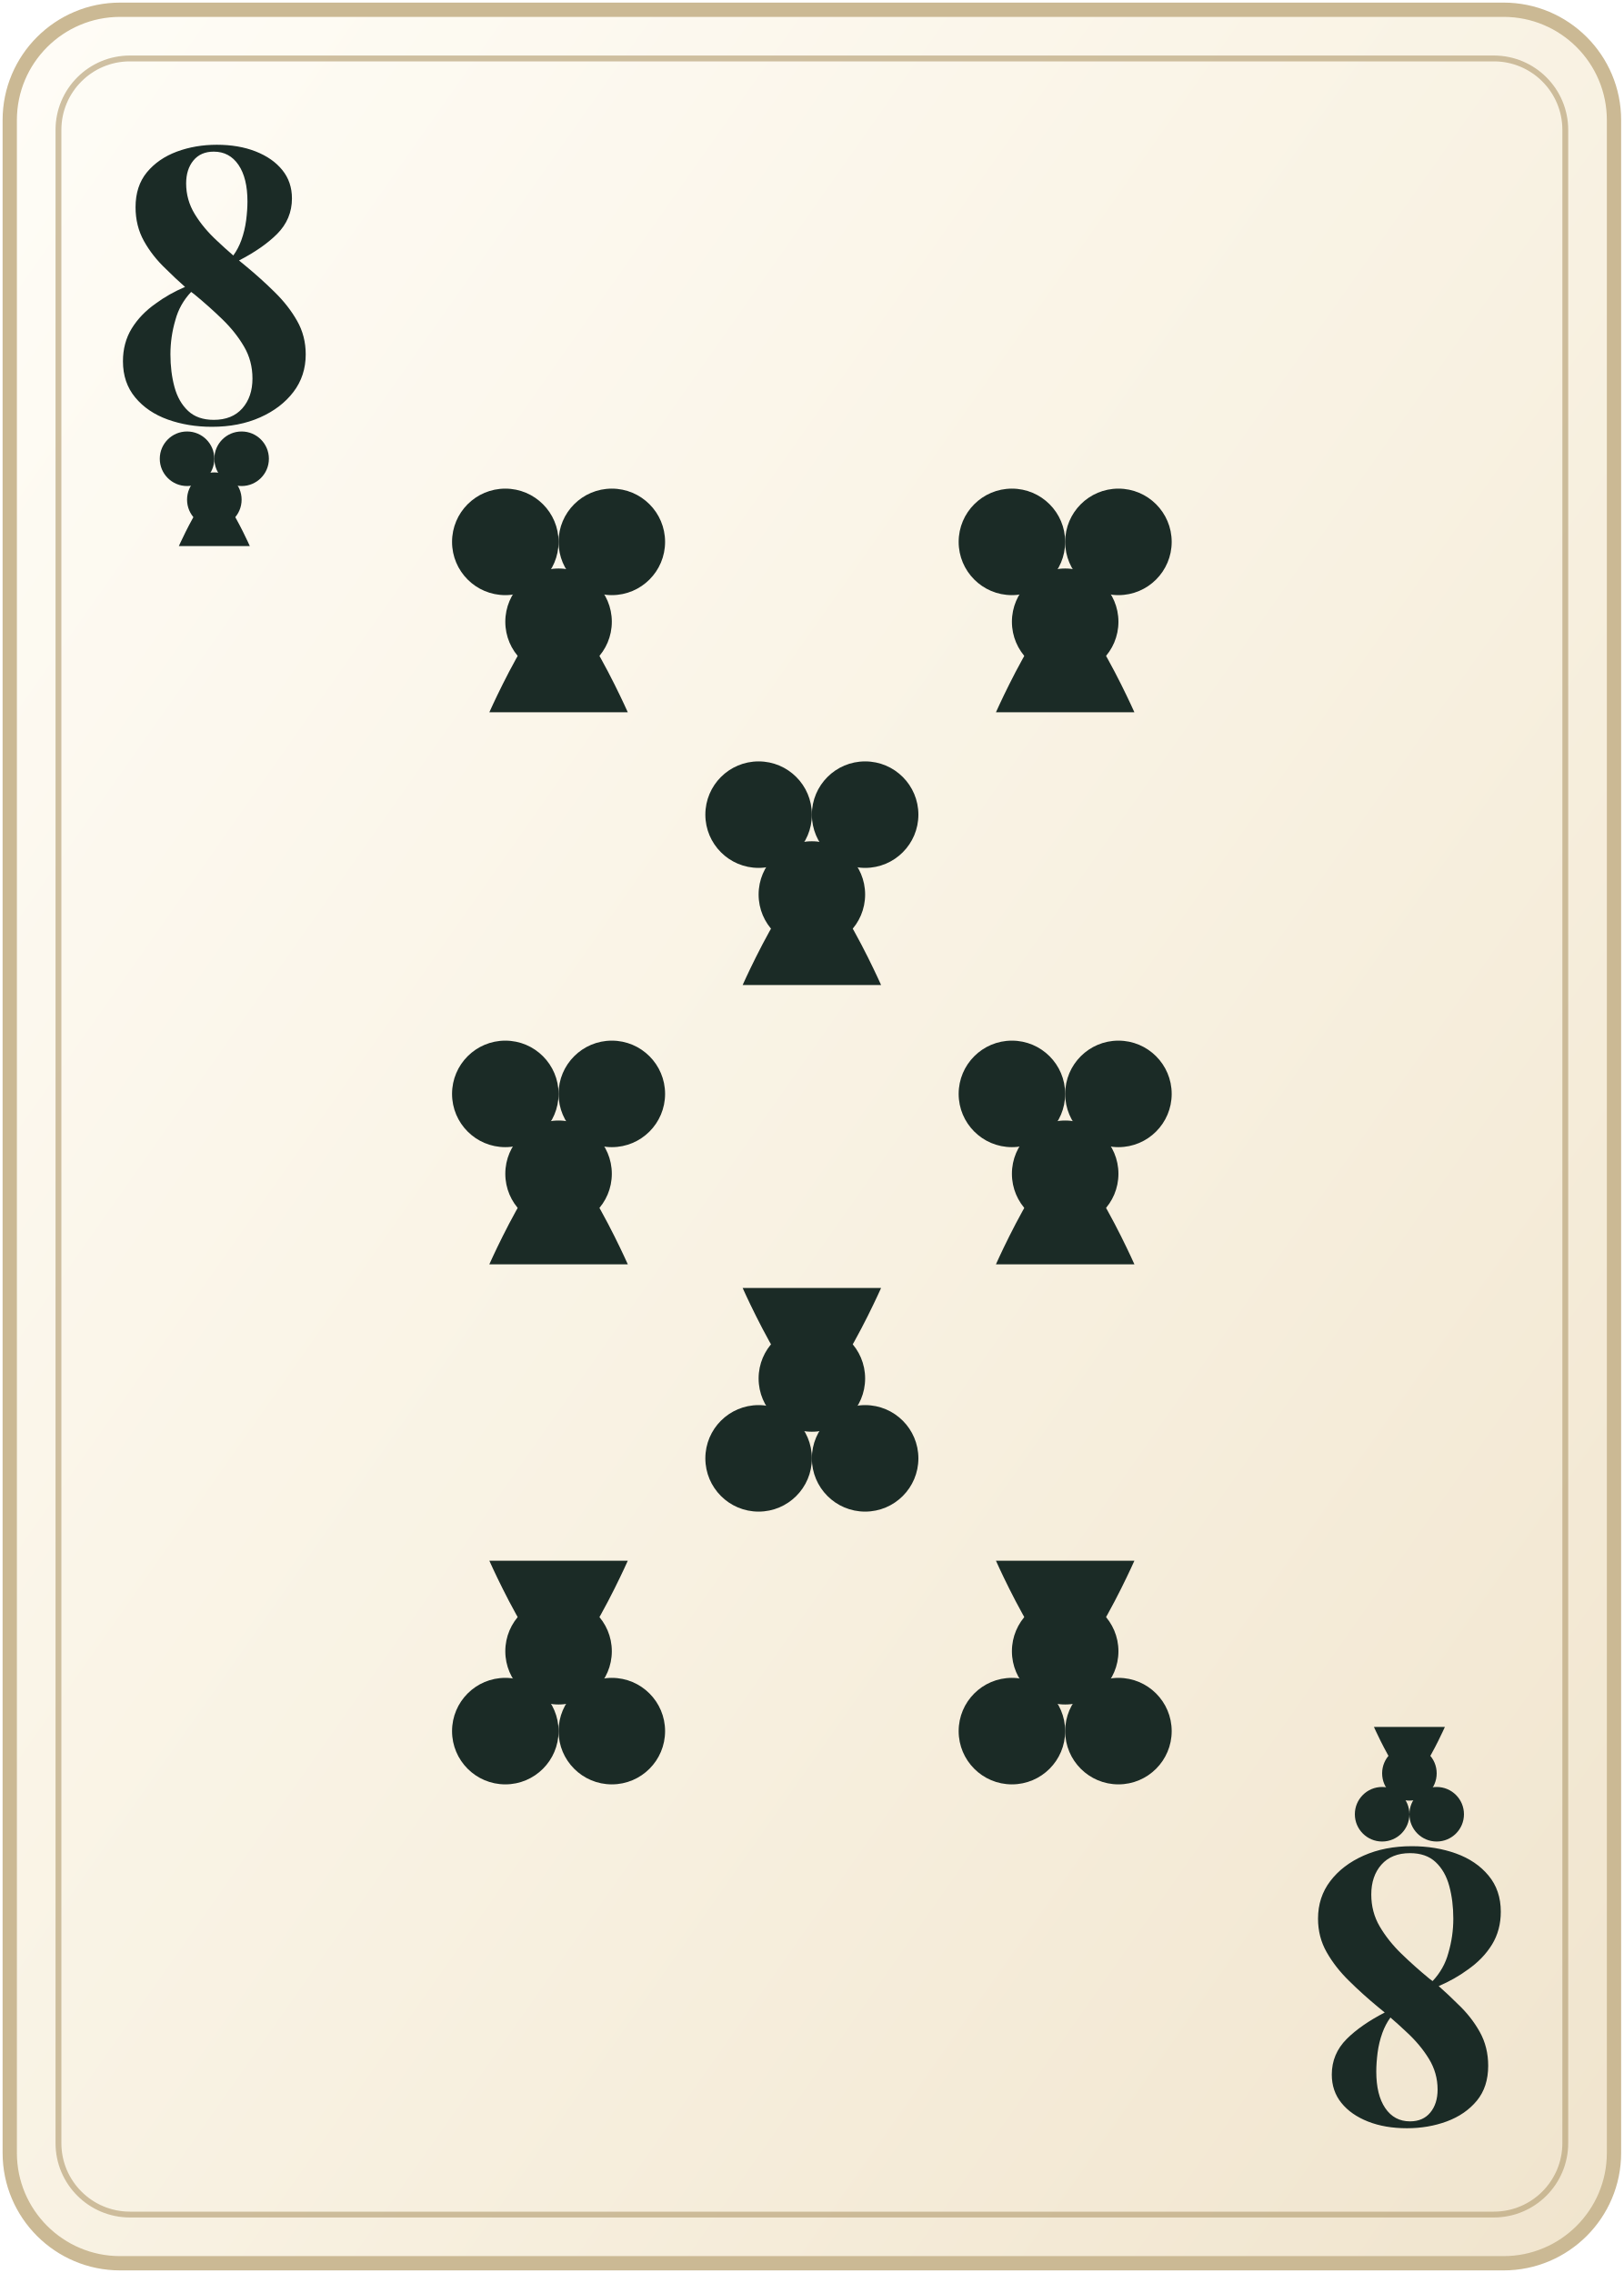
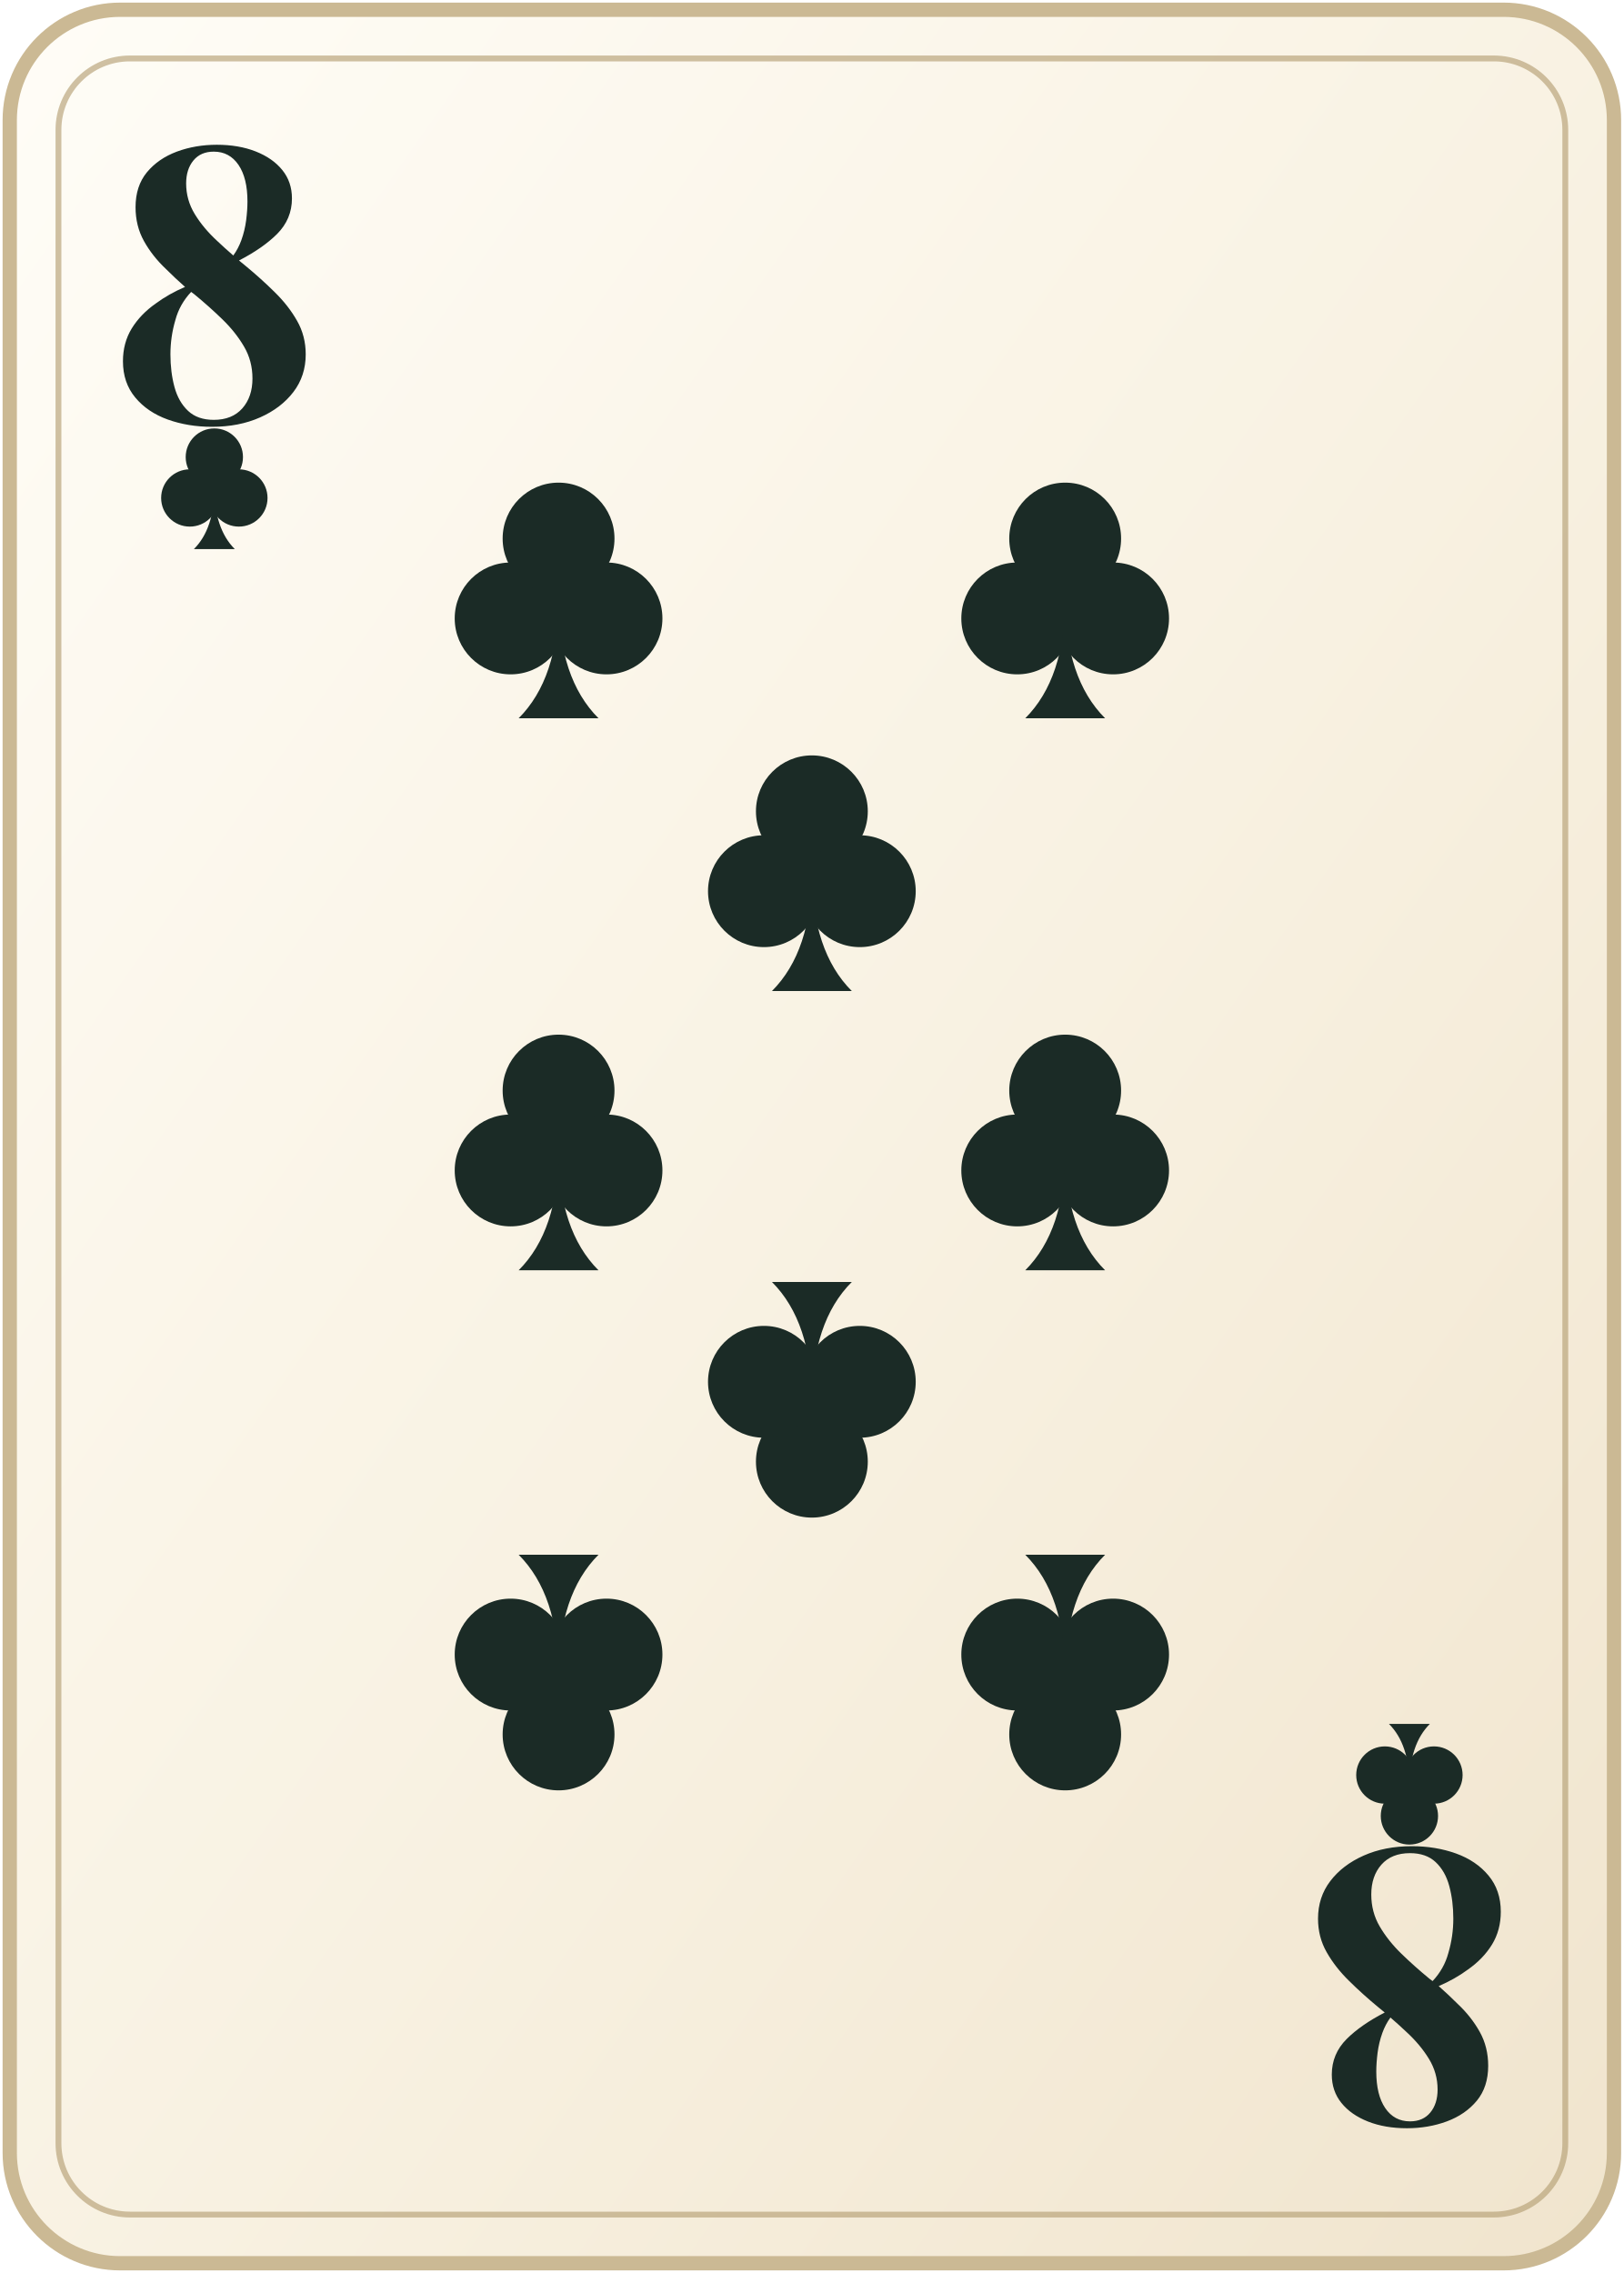
<svg xmlns="http://www.w3.org/2000/svg" width="250" height="350" viewBox="0 0 250 350">
  <defs>
    <linearGradient id="paper" x1="0" y1="0" x2="1" y2="1">
      <stop offset="0" stop-color="#fffdf7" />
      <stop offset="0.55" stop-color="#f8f1e1" />
      <stop offset="1" stop-color="#f0e4cd" />
    </linearGradient>
  </defs>
  <rect x="1.5" y="1.5" width="247" height="347" rx="17" fill="url(#paper)" stroke="#cbb994" stroke-width="2.2" />
  <rect x="9" y="9" width="232" height="332" rx="11" fill="none" stroke="#b5a075" stroke-width="0.9" opacity="0.65" />
  <g transform="translate(86 90)">
    <g transform="scale(0.82)">
-       <g fill="#1b2b26">
-         <circle cx="-10" cy="-8" r="10" />
-         <circle cx="10" cy="-8" r="10" />
-         <circle cx="0" cy="7" r="10" />
-         <path d="M-5 9 C-9 15 -13 24 -13 24 L13 24 C13 24 9 15 5 9 Z" />
+       <g fill="#1b2b26" transform="translate(-22.5 -19.875) scale(0.75)">
+         <circle cx="18" cy="35" r="14" />
+         <circle cx="30" cy="15" r="14" />
+         <circle cx="42" cy="35" r="14" />
+         <path d="M30,30 Q30,50 20,60 H40 Q30,50 30,30" />
      </g>
    </g>
  </g>
  <g transform="translate(164 90)">
    <g transform="scale(0.82)">
-       <g fill="#1b2b26">
-         <circle cx="-10" cy="-8" r="10" />
-         <circle cx="10" cy="-8" r="10" />
-         <circle cx="0" cy="7" r="10" />
-         <path d="M-5 9 C-9 15 -13 24 -13 24 L13 24 C13 24 9 15 5 9 Z" />
+       <g fill="#1b2b26" transform="translate(-22.5 -19.875) scale(0.75)">
+         <circle cx="18" cy="35" r="14" />
+         <circle cx="30" cy="15" r="14" />
+         <circle cx="42" cy="35" r="14" />
+         <path d="M30,30 Q30,50 20,60 H40 Q30,50 30,30" />
      </g>
    </g>
  </g>
  <g transform="translate(125 132)">
    <g transform="scale(0.82)">
-       <g fill="#1b2b26">
-         <circle cx="-10" cy="-8" r="10" />
-         <circle cx="10" cy="-8" r="10" />
-         <circle cx="0" cy="7" r="10" />
-         <path d="M-5 9 C-9 15 -13 24 -13 24 L13 24 C13 24 9 15 5 9 Z" />
+       <g fill="#1b2b26" transform="translate(-22.5 -19.875) scale(0.75)">
+         <circle cx="18" cy="35" r="14" />
+         <circle cx="30" cy="15" r="14" />
+         <circle cx="42" cy="35" r="14" />
+         <path d="M30,30 Q30,50 20,60 H40 Q30,50 30,30" />
      </g>
    </g>
  </g>
  <g transform="translate(86 175)">
    <g transform="scale(0.82)">
-       <g fill="#1b2b26">
-         <circle cx="-10" cy="-8" r="10" />
-         <circle cx="10" cy="-8" r="10" />
-         <circle cx="0" cy="7" r="10" />
-         <path d="M-5 9 C-9 15 -13 24 -13 24 L13 24 C13 24 9 15 5 9 Z" />
+       <g fill="#1b2b26" transform="translate(-22.5 -19.875) scale(0.75)">
+         <circle cx="18" cy="35" r="14" />
+         <circle cx="30" cy="15" r="14" />
+         <circle cx="42" cy="35" r="14" />
+         <path d="M30,30 Q30,50 20,60 H40 Q30,50 30,30" />
      </g>
    </g>
  </g>
  <g transform="translate(164 175)">
    <g transform="scale(0.82)">
-       <g fill="#1b2b26">
-         <circle cx="-10" cy="-8" r="10" />
-         <circle cx="10" cy="-8" r="10" />
-         <circle cx="0" cy="7" r="10" />
-         <path d="M-5 9 C-9 15 -13 24 -13 24 L13 24 C13 24 9 15 5 9 Z" />
+       <g fill="#1b2b26" transform="translate(-22.5 -19.875) scale(0.75)">
+         <circle cx="18" cy="35" r="14" />
+         <circle cx="30" cy="15" r="14" />
+         <circle cx="42" cy="35" r="14" />
+         <path d="M30,30 Q30,50 20,60 H40 Q30,50 30,30" />
      </g>
    </g>
  </g>
  <g transform="translate(125 218) rotate(180)">
    <g transform="scale(0.82)">
-       <g fill="#1b2b26">
-         <circle cx="-10" cy="-8" r="10" />
-         <circle cx="10" cy="-8" r="10" />
-         <circle cx="0" cy="7" r="10" />
-         <path d="M-5 9 C-9 15 -13 24 -13 24 L13 24 C13 24 9 15 5 9 Z" />
+       <g fill="#1b2b26" transform="translate(-22.5 -19.875) scale(0.75)">
+         <circle cx="18" cy="35" r="14" />
+         <circle cx="30" cy="15" r="14" />
+         <circle cx="42" cy="35" r="14" />
+         <path d="M30,30 Q30,50 20,60 H40 Q30,50 30,30" />
      </g>
    </g>
  </g>
  <g transform="translate(86 260) rotate(180)">
    <g transform="scale(0.82)">
-       <g fill="#1b2b26">
-         <circle cx="-10" cy="-8" r="10" />
-         <circle cx="10" cy="-8" r="10" />
-         <circle cx="0" cy="7" r="10" />
-         <path d="M-5 9 C-9 15 -13 24 -13 24 L13 24 C13 24 9 15 5 9 Z" />
+       <g fill="#1b2b26" transform="translate(-22.5 -19.875) scale(0.75)">
+         <circle cx="18" cy="35" r="14" />
+         <circle cx="30" cy="15" r="14" />
+         <circle cx="42" cy="35" r="14" />
+         <path d="M30,30 Q30,50 20,60 H40 Q30,50 30,30" />
      </g>
    </g>
  </g>
  <g transform="translate(164 260) rotate(180)">
    <g transform="scale(0.82)">
-       <g fill="#1b2b26">
-         <circle cx="-10" cy="-8" r="10" />
-         <circle cx="10" cy="-8" r="10" />
-         <circle cx="0" cy="7" r="10" />
-         <path d="M-5 9 C-9 15 -13 24 -13 24 L13 24 C13 24 9 15 5 9 Z" />
+       <g fill="#1b2b26" transform="translate(-22.5 -19.875) scale(0.75)">
+         <circle cx="18" cy="35" r="14" />
+         <circle cx="30" cy="15" r="14" />
+         <circle cx="42" cy="35" r="14" />
+         <path d="M30,30 Q30,50 20,60 H40 Q30,50 30,30" />
      </g>
    </g>
  </g>
  <g>
    <g transform="translate(16.39 64.89)">
      <path d="M16.99-42.60Q20.36-42.60 22.98-41.57Q25.61-40.53 27.08-38.70Q28.56-36.87 28.56-34.34Q28.56-31.15 26.26-28.85Q24.07-26.67 20.41-24.78Q20.95-24.31 21.48-23.90Q23.84-21.95 25.93-19.88Q28.03-17.82 29.35-15.49Q30.68-13.16 30.68-10.33Q30.68-7.02 28.79-4.54Q26.90-2.06 23.66-0.62Q20.41 0.83 16.23 0.83Q12.57 0.83 9.44-0.29Q6.31-1.42 4.43-3.69Q2.54-5.96 2.54-9.26Q2.54-12.10 3.89-14.31Q5.25-16.52 7.61-18.17Q9.62-19.65 12.10-20.71Q10.56-22.07 9.15-23.48Q7.08-25.43 5.78-27.76Q4.48-30.09 4.48-32.98Q4.48-36.23 6.22-38.35Q7.97-40.47 10.83-41.54Q13.69-42.60 16.99-42.60M13.04-19.94Q11.27-18.05 10.62-15.64Q9.85-13.04 9.85-10.33Q9.85-7.61 10.47-5.31Q11.09-3.01 12.57-1.62Q14.04-0.24 16.52-0.24Q19.35-0.24 20.92-2.01Q22.48-3.78 22.48-6.61Q22.48-9.32 21.18-11.53Q19.88-13.75 17.85-15.72Q15.81-17.70 13.51-19.59Q13.28-19.77 13.04-19.94M20.77-27.91Q21.30-29.38 21.51-30.98Q21.71-32.57 21.71-33.87Q21.71-37.47 20.33-39.50Q18.94-41.54 16.52-41.54Q14.51-41.54 13.39-40.18Q12.27-38.82 12.27-36.64Q12.27-34.10 13.60-31.92Q14.93-29.74 17.05-27.79Q18.23-26.67 19.53-25.55Q20.30-26.61 20.77-27.91" fill="#1b2b26" />
    </g>
    <g transform="translate(33 74) scale(0.42)">
-       <g fill="#1b2b26">
-         <circle cx="-10" cy="-8" r="10" />
-         <circle cx="10" cy="-8" r="10" />
-         <circle cx="0" cy="7" r="10" />
-         <path d="M-5 9 C-9 15 -13 24 -13 24 L13 24 C13 24 9 15 5 9 Z" />
+       <g fill="#1b2b26" transform="translate(-22.5 -19.875) scale(0.75)">
+         <circle cx="18" cy="35" r="14" />
+         <circle cx="30" cy="15" r="14" />
+         <circle cx="42" cy="35" r="14" />
+         <path d="M30,30 Q30,50 20,60 H40 Q30,50 30,30" />
      </g>
    </g>
  </g>
  <g transform="rotate(180 125 175)">
    <g>
      <g transform="translate(16.39 64.89)">
        <path d="M16.99-42.60Q20.36-42.60 22.98-41.57Q25.61-40.53 27.08-38.70Q28.56-36.87 28.56-34.34Q28.56-31.15 26.26-28.85Q24.07-26.67 20.41-24.78Q20.95-24.31 21.48-23.90Q23.84-21.95 25.93-19.88Q28.03-17.82 29.35-15.49Q30.68-13.16 30.68-10.33Q30.68-7.02 28.79-4.54Q26.90-2.06 23.66-0.62Q20.41 0.83 16.23 0.83Q12.57 0.83 9.44-0.29Q6.31-1.42 4.43-3.69Q2.54-5.96 2.54-9.26Q2.54-12.10 3.89-14.31Q5.25-16.52 7.61-18.17Q9.62-19.65 12.10-20.71Q10.56-22.07 9.15-23.48Q7.08-25.43 5.78-27.76Q4.48-30.09 4.48-32.98Q4.48-36.23 6.22-38.35Q7.97-40.47 10.83-41.54Q13.69-42.60 16.99-42.60M13.04-19.94Q11.27-18.05 10.62-15.64Q9.85-13.04 9.85-10.33Q9.85-7.61 10.47-5.31Q11.09-3.01 12.57-1.62Q14.04-0.24 16.52-0.24Q19.35-0.24 20.92-2.01Q22.48-3.78 22.48-6.61Q22.48-9.32 21.18-11.53Q19.88-13.75 17.85-15.72Q15.81-17.70 13.51-19.59Q13.28-19.77 13.04-19.94M20.77-27.91Q21.30-29.38 21.51-30.98Q21.71-32.57 21.71-33.87Q21.71-37.47 20.33-39.50Q18.94-41.54 16.52-41.54Q14.51-41.54 13.39-40.18Q12.27-38.82 12.27-36.64Q12.27-34.10 13.60-31.92Q14.93-29.74 17.05-27.79Q18.23-26.67 19.53-25.55Q20.30-26.61 20.77-27.91" fill="#1b2b26" />
      </g>
      <g transform="translate(33 74) scale(0.42)">
-         <g fill="#1b2b26">
-           <circle cx="-10" cy="-8" r="10" />
-           <circle cx="10" cy="-8" r="10" />
-           <circle cx="0" cy="7" r="10" />
-           <path d="M-5 9 C-9 15 -13 24 -13 24 L13 24 C13 24 9 15 5 9 Z" />
+         <g fill="#1b2b26" transform="translate(-22.5 -19.875) scale(0.75)">
+           <circle cx="18" cy="35" r="14" />
+           <circle cx="30" cy="15" r="14" />
+           <circle cx="42" cy="35" r="14" />
+           <path d="M30,30 Q30,50 20,60 H40 Q30,50 30,30" />
        </g>
      </g>
    </g>
  </g>
</svg>
